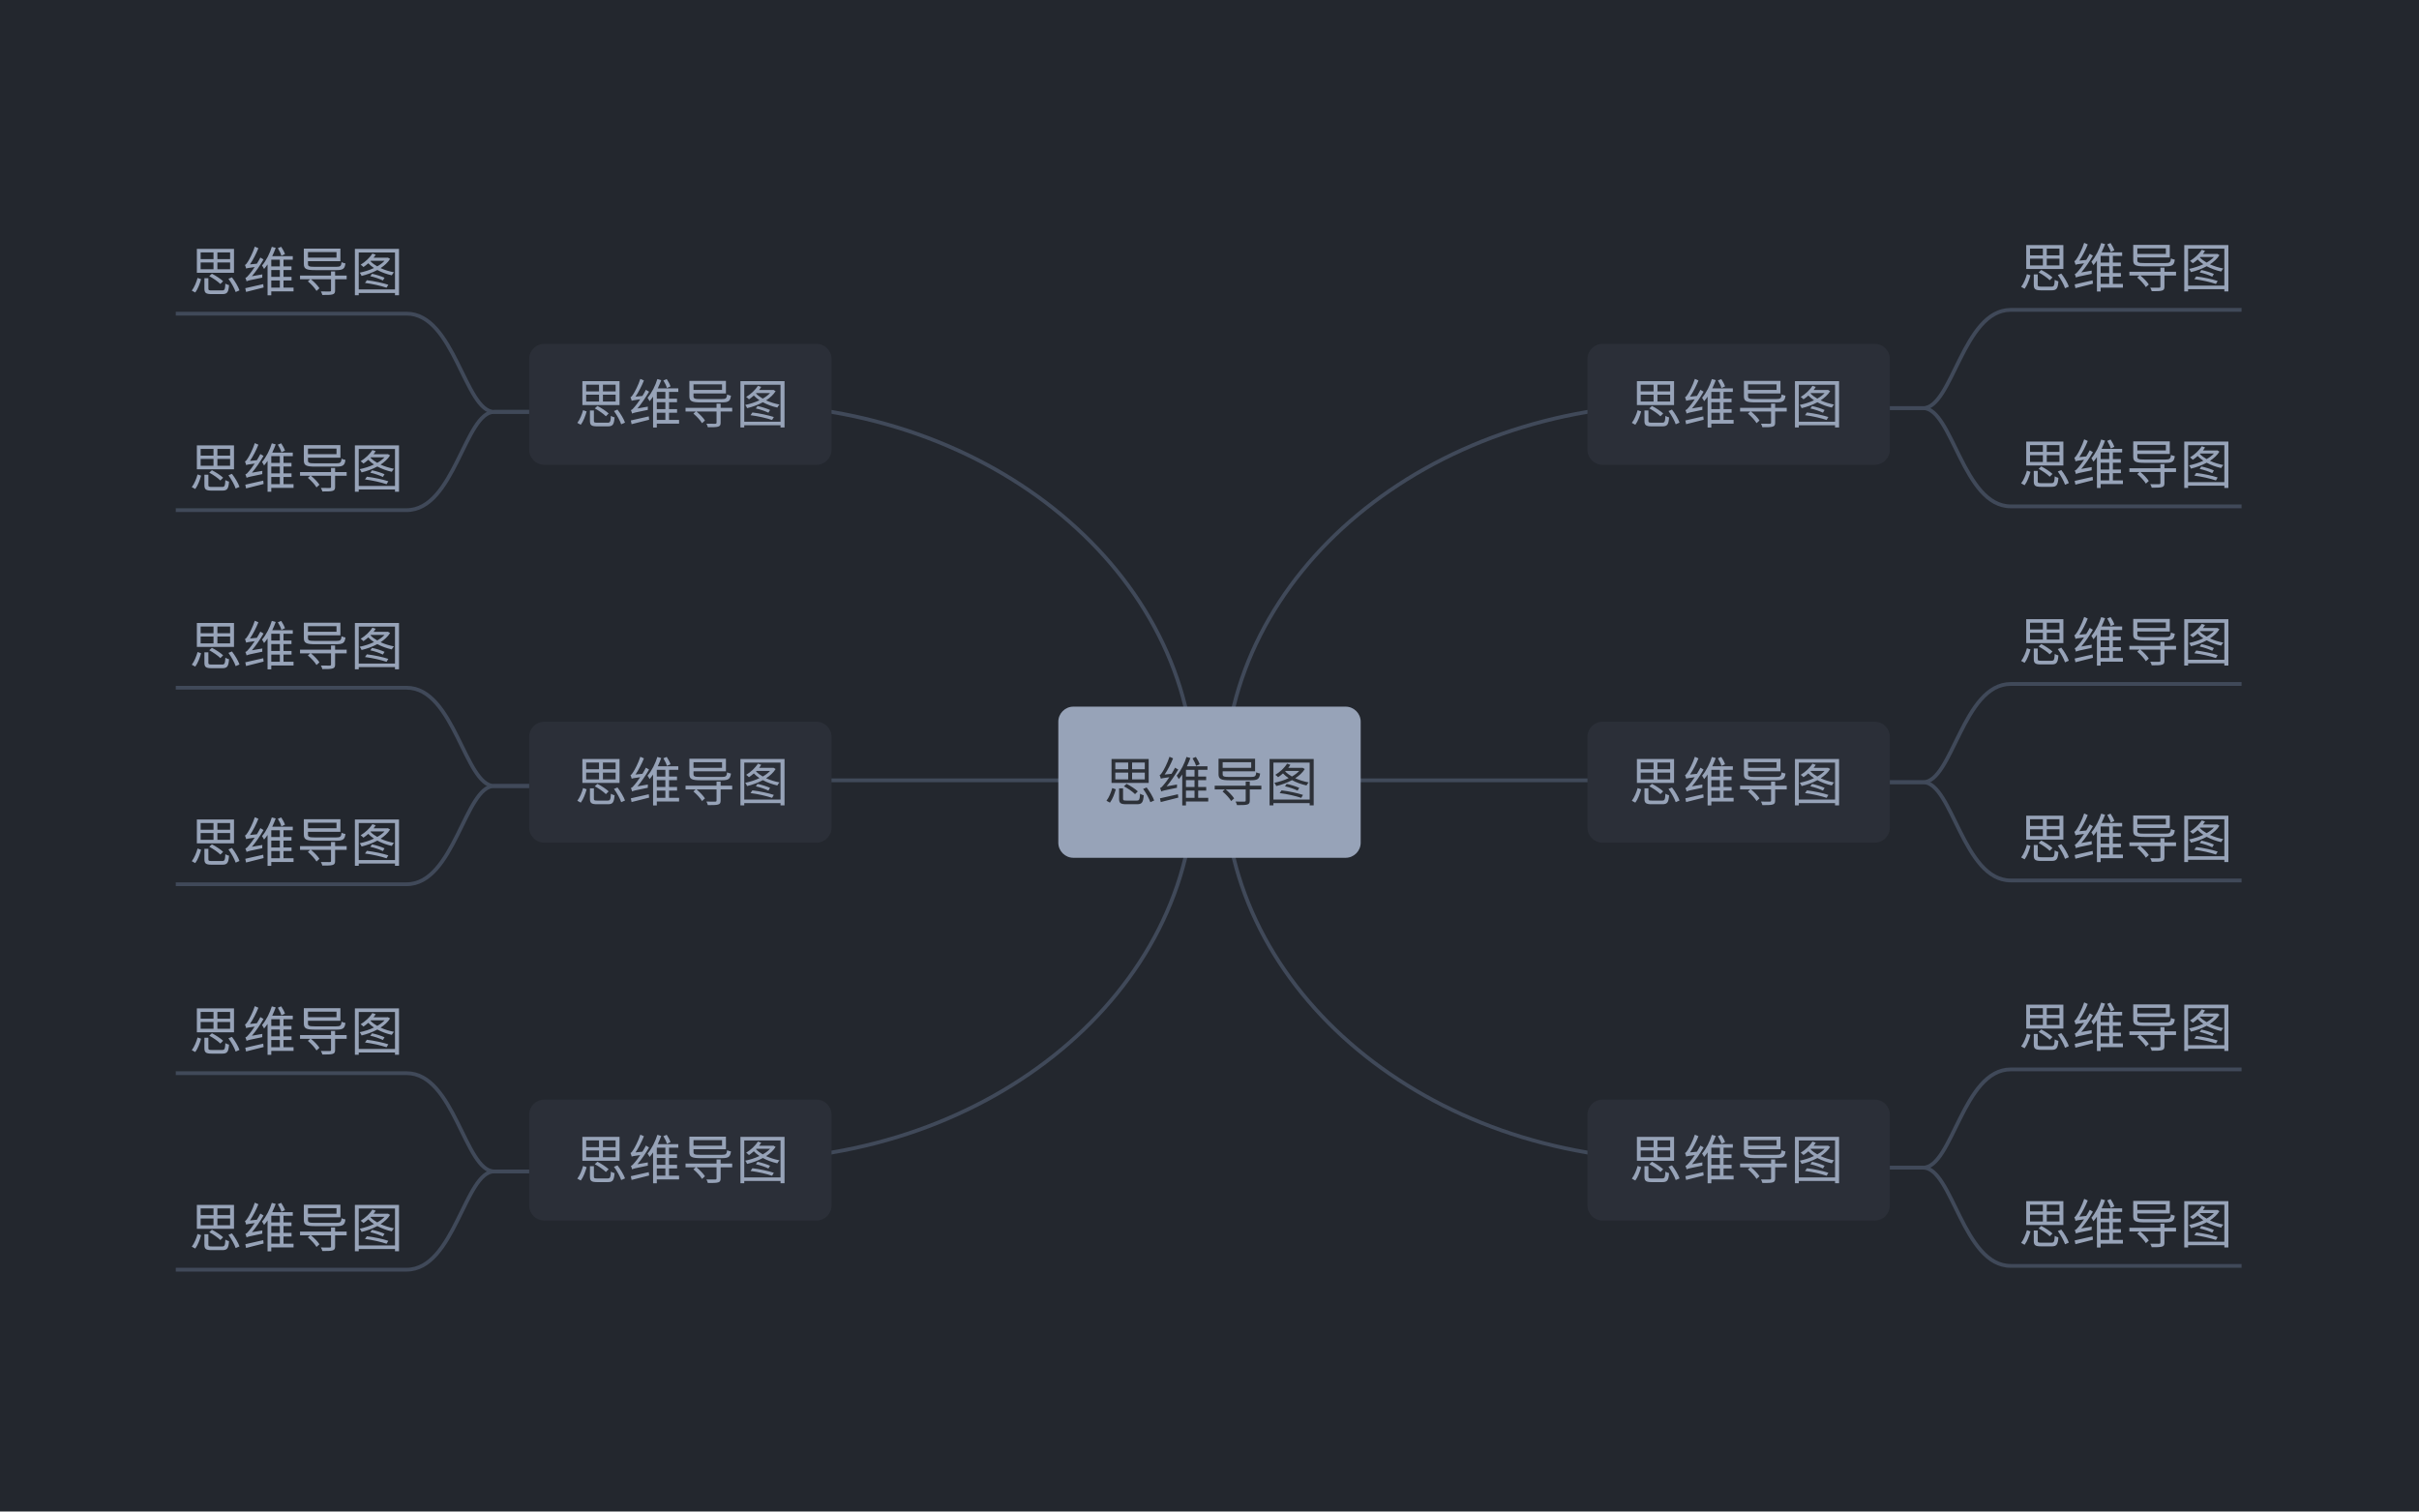
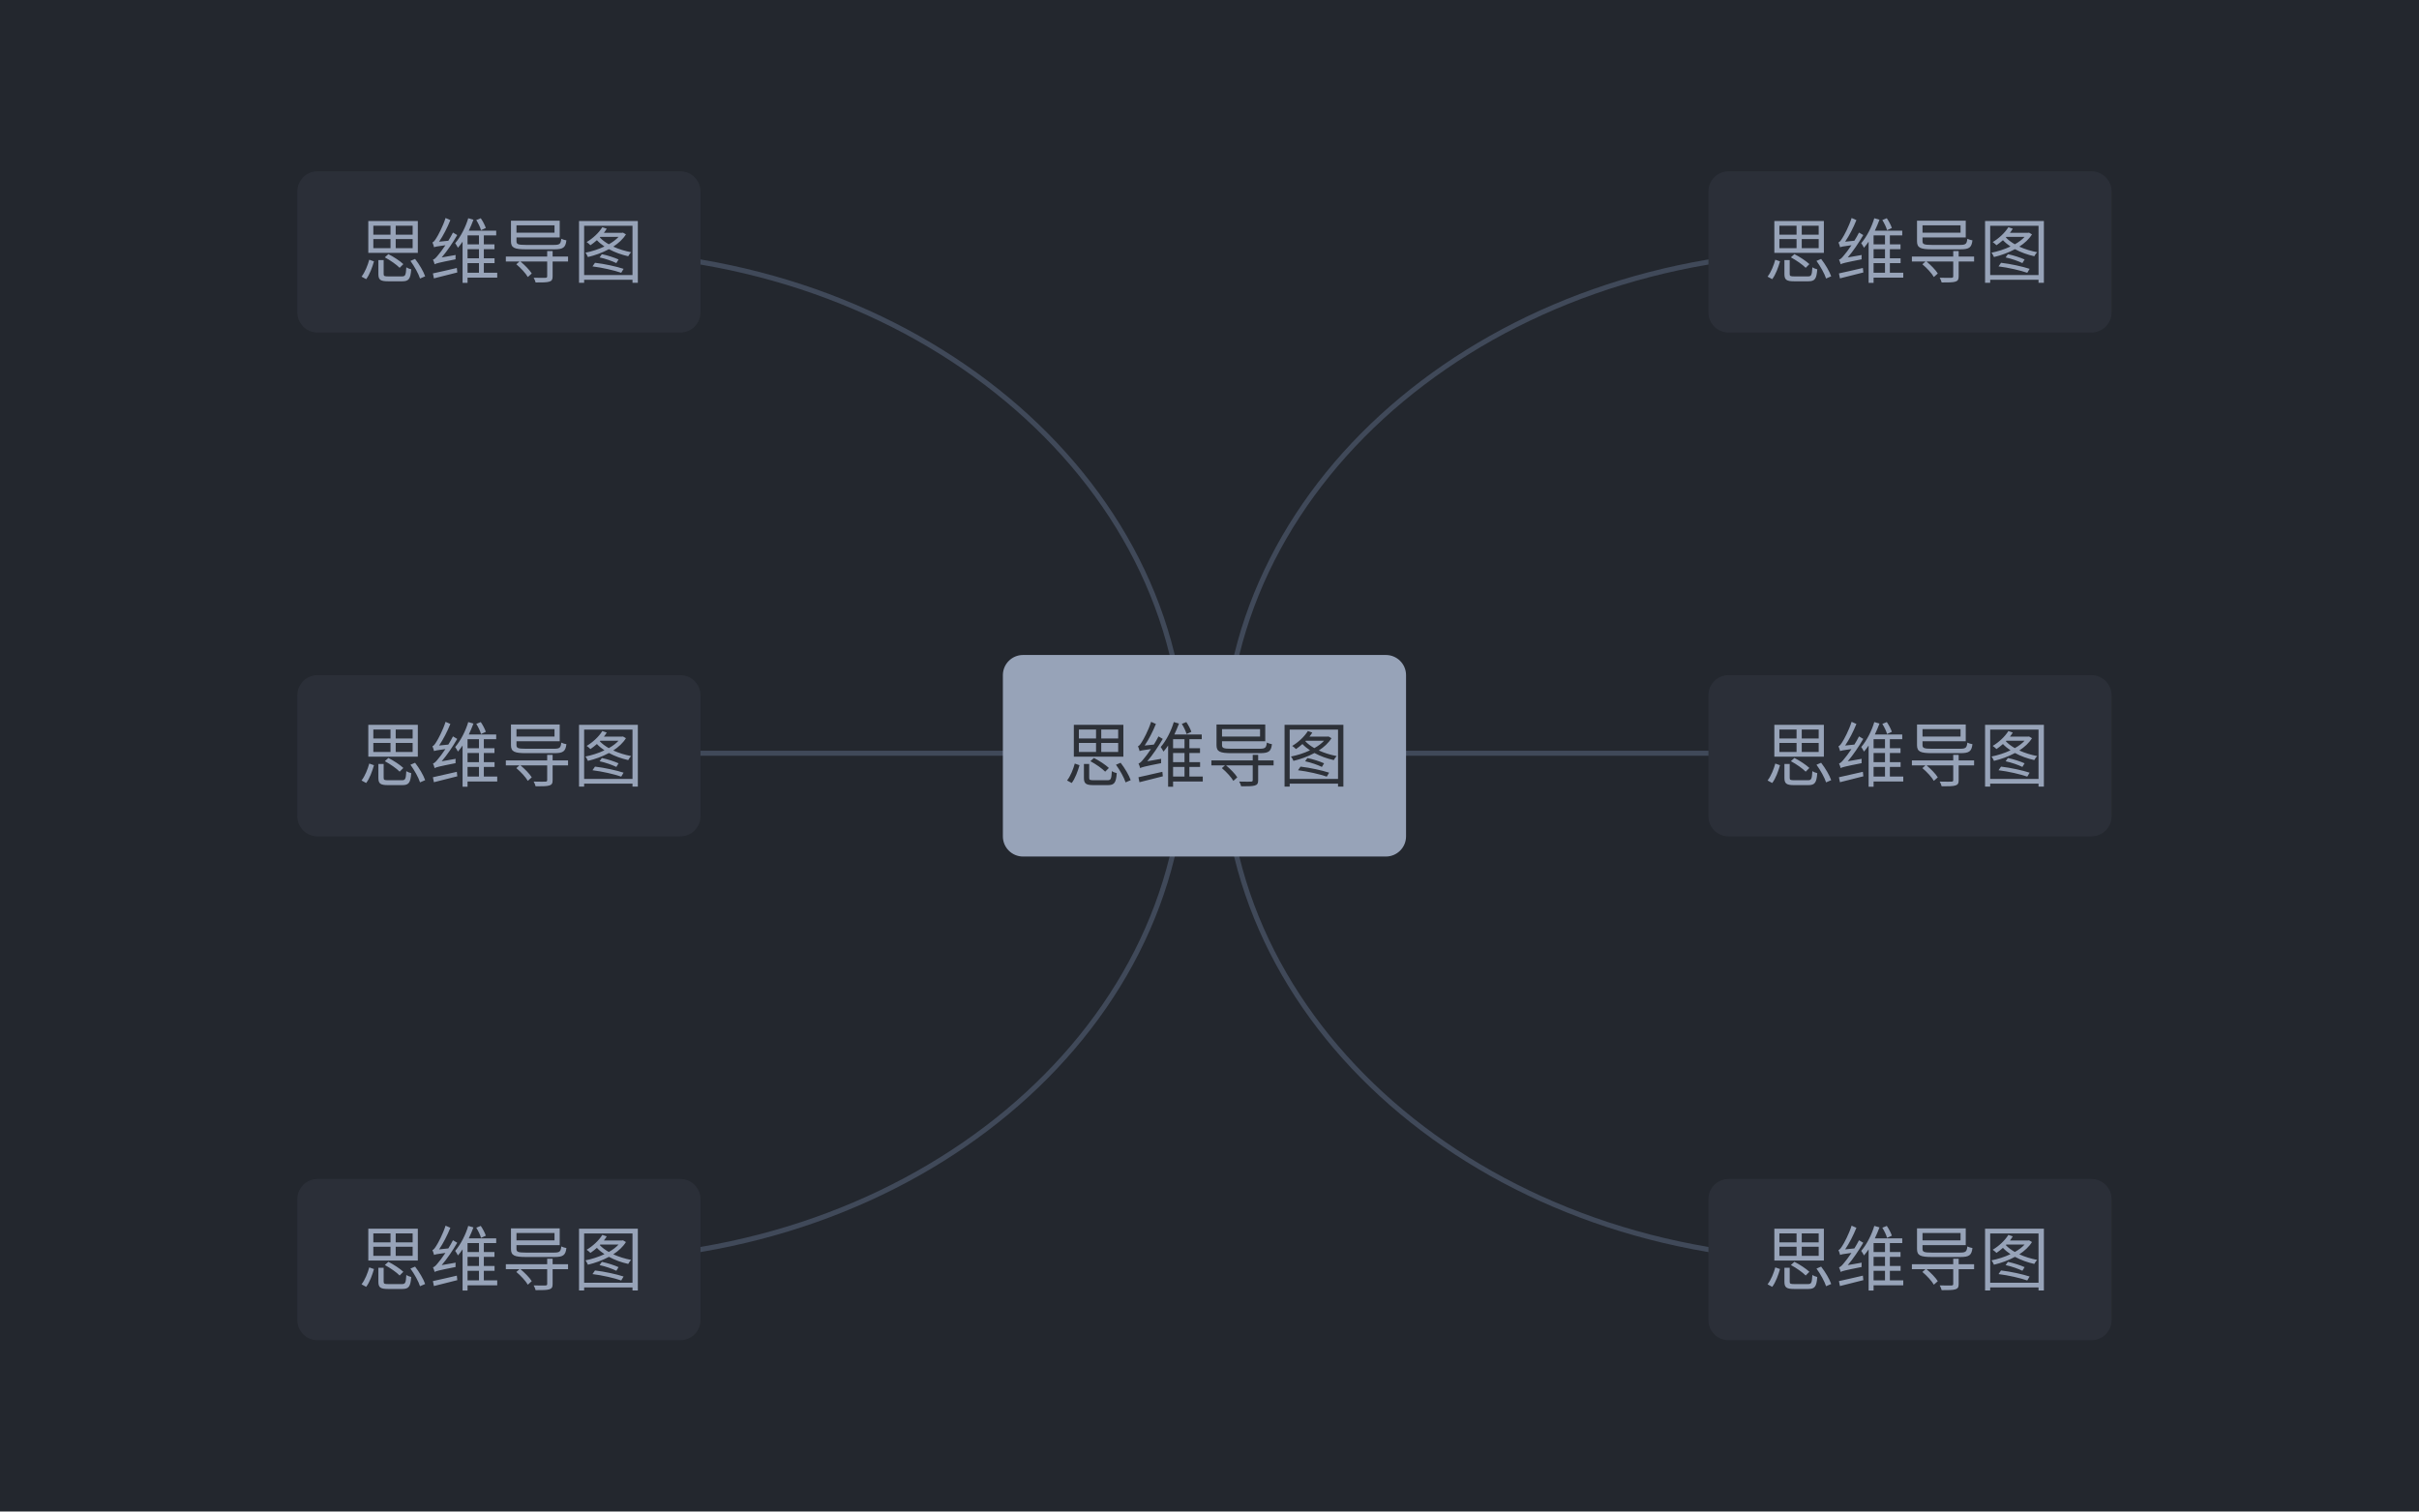
- <svg xmlns="http://www.w3.org/2000/svg" width="640px" height="400px" viewBox="0 0 640 400" version="1.1">
-   <g id="主题夜间" stroke="none" stroke-width="1" fill="none" fill-rule="evenodd">
-     <rect id="矩形" fill="#23272E" x="0" y="0" width="640" height="400" />
-     <path d="M196,307 C262.274,307 316,262.228 316,207 C316,151.772 262.274,107 196,107" id="椭圆形" stroke="#404959" />
-     <path d="M324,307 C390.274,307 444,262.228 444,207 C444,151.772 390.274,107 324,107" id="椭圆形备份" stroke="#404959" transform="translate(384, 207) scale(-1, 1) translate(-384, -207) " />
-     <line x1="360" y1="206.5" x2="440" y2="206.5" id="直线备份" stroke="#404959" stroke-linecap="square" />
-     <line x1="200" y1="206.5" x2="280" y2="206.5" id="直线备份-3" stroke="#404959" stroke-linecap="square" />
-     <path d="M592.558,82 C560.603,82 540.417,82 532,82 C519.374,82 516.528,108 508.793,108 C503.636,108 500.705,108 500,108" id="直线-3" stroke="#404959" stroke-linecap="square" />
-     <path d="M592.558,181 C560.603,181 540.417,181 532,181 C519.374,181 516.528,207 508.793,207 C503.636,207 500.705,207 500,207" id="直线-3备份-2" stroke="#404959" stroke-linecap="square" />
-     <path d="M592.558,283 C560.603,283 540.417,283 532,283 C519.374,283 516.528,309 508.793,309 C503.636,309 500.705,309 500,309" id="直线-3备份-4" stroke="#404959" stroke-linecap="square" />
-     <path d="M592.558,108 C560.603,108 540.417,108 532,108 C519.374,108 516.528,134 508.793,134 C503.636,134 500.705,134 500,134" id="直线-3备份" stroke="#404959" stroke-linecap="square" transform="translate(546.2789, 121) scale(1, -1) translate(-546.2789, -121) " />
-     <path d="M592.558,207 C560.603,207 540.417,207 532,207 C519.374,207 516.528,233 508.793,233 C503.636,233 500.705,233 500,233" id="直线-3备份-3" stroke="#404959" stroke-linecap="square" transform="translate(546.2789, 220) scale(1, -1) translate(-546.2789, -220) " />
-     <path d="M592.558,309 C560.603,309 540.417,309 532,309 C519.374,309 516.528,335 508.793,335 C503.636,335 500.705,335 500,335" id="直线-3备份-5" stroke="#404959" stroke-linecap="square" transform="translate(546.2789, 322) scale(1, -1) translate(-546.2789, -322) " />
-     <path d="M139.558,83 C107.603,83 87.417,83 79,83 C66.374,83 63.528,109 55.793,109 C50.636,109 47.705,109 47,109" id="直线-3" stroke="#404959" stroke-linecap="square" transform="translate(93.27888, 96) scale(-1, 1) translate(-93.27888, -96) " />
-     <path d="M139.558,182 C107.603,182 87.417,182 79,182 C66.374,182 63.528,208 55.793,208 C50.636,208 47.705,208 47,208" id="直线-3备份-2" stroke="#404959" stroke-linecap="square" transform="translate(93.27888, 195) scale(-1, 1) translate(-93.27888, -195) " />
-     <path d="M139.558,284 C107.603,284 87.417,284 79,284 C66.374,284 63.528,310 55.793,310 C50.636,310 47.705,310 47,310" id="直线-3备份-4" stroke="#404959" stroke-linecap="square" transform="translate(93.27888, 297) scale(-1, 1) translate(-93.27888, -297) " />
-     <path d="M139.558,109 C107.603,109 87.417,109 79,109 C66.374,109 63.528,135 55.793,135 C50.636,135 47.705,135 47,135" id="直线-3备份" stroke="#404959" stroke-linecap="square" transform="translate(93.27888, 122) scale(-1, -1) translate(-93.27888, -122) " />
-     <path d="M139.558,208 C107.603,208 87.417,208 79,208 C66.374,208 63.528,234 55.793,234 C50.636,234 47.705,234 47,234" id="直线-3备份-3" stroke="#404959" stroke-linecap="square" transform="translate(93.27888, 221) scale(-1, -1) translate(-93.27888, -221) " />
-     <path d="M139.558,310 C107.603,310 87.417,310 79,310 C66.374,310 63.528,336 55.793,336 C50.636,336 47.705,336 47,336" id="直线-3备份-5" stroke="#404959" stroke-linecap="square" transform="translate(93.27888, 323) scale(-1, -1) translate(-93.27888, -323) " />
-     <rect id="矩形" fill="#97A3B8" x="280" y="187" width="80" height="40" rx="4" />
-     <text id="思维导图" font-family="SourceHanSansCN-Normal, Source Han Sans CN" font-size="14" font-weight="normal" letter-spacing="0.224" fill="#2D3138">
-       <tspan x="292.052" y="212">思维导图</tspan>
-     </text>
-     <rect id="矩形备份" fill="#2B2F38" x="420" y="191" width="80" height="32" rx="4" />
-     <rect id="矩形备份-4" fill="#2B2F38" x="140" y="191" width="80" height="32" rx="4" />
-     <rect id="矩形备份-2" fill="#2B2F38" x="420" y="91" width="80" height="32" rx="4" />
-     <rect id="矩形备份-5" fill="#2B2F38" x="140" y="91" width="80" height="32" rx="4" />
-     <rect id="矩形备份-3" fill="#2B2F38" x="420" y="291" width="80" height="32" rx="4" />
-     <rect id="矩形备份-6" fill="#2B2F38" x="140" y="291" width="80" height="32" rx="4" />
-     <text id="思维导图" font-family="SourceHanSansCN-Normal, Source Han Sans CN" font-size="14" font-weight="normal" letter-spacing="0.224" fill="#97A3B8">
-       <tspan x="431.052" y="212">思维导图</tspan>
-     </text>
-     <text id="思维导图" font-family="SourceHanSansCN-Normal, Source Han Sans CN" font-size="14" font-weight="normal" letter-spacing="0.224" fill="#97A3B8">
-       <tspan x="152.052" y="212">思维导图</tspan>
-     </text>
-     <text id="思维导图" font-family="SourceHanSansCN-Normal, Source Han Sans CN" font-size="14" font-weight="normal" letter-spacing="0.224" fill="#97A3B8">
-       <tspan x="152.052" y="112">思维导图</tspan>
-     </text>
-     <text id="思维导图" font-family="SourceHanSansCN-Normal, Source Han Sans CN" font-size="14" font-weight="normal" letter-spacing="0.224" fill="#97A3B8">
-       <tspan x="431.052" y="312">思维导图</tspan>
-     </text>
-     <text id="思维导图" font-family="SourceHanSansCN-Normal, Source Han Sans CN" font-size="14" font-weight="normal" letter-spacing="0.224" fill="#97A3B8">
-       <tspan x="431.052" y="112">思维导图</tspan>
-     </text>
-     <text id="思维导图" font-family="SourceHanSansCN-Normal, Source Han Sans CN" font-size="14" font-weight="normal" letter-spacing="0.224" fill="#97A3B8">
-       <tspan x="152.052" y="312">思维导图</tspan>
-     </text>
-     <text id="思维导图" font-family="SourceHanSansCN-Normal, Source Han Sans CN" font-size="14" font-weight="normal" letter-spacing="0.224" fill="#97A3B8">
-       <tspan x="534.052" y="76">思维导图</tspan>
-     </text>
-     <text id="思维导图" font-family="SourceHanSansCN-Normal, Source Han Sans CN" font-size="14" font-weight="normal" letter-spacing="0.224" fill="#97A3B8">
-       <tspan x="534.052" y="175">思维导图</tspan>
-     </text>
-     <text id="思维导图" font-family="SourceHanSansCN-Normal, Source Han Sans CN" font-size="14" font-weight="normal" letter-spacing="0.224" fill="#97A3B8">
-       <tspan x="534.052" y="277">思维导图</tspan>
-     </text>
-     <text id="思维导图" font-family="SourceHanSansCN-Normal, Source Han Sans CN" font-size="14" font-weight="normal" letter-spacing="0.224" fill="#97A3B8">
-       <tspan x="534.052" y="128">思维导图</tspan>
-     </text>
-     <text id="思维导图" font-family="SourceHanSansCN-Normal, Source Han Sans CN" font-size="14" font-weight="normal" letter-spacing="0.224" fill="#97A3B8">
-       <tspan x="534.052" y="227">思维导图</tspan>
-     </text>
-     <text id="思维导图" font-family="SourceHanSansCN-Normal, Source Han Sans CN" font-size="14" font-weight="normal" letter-spacing="0.224" fill="#97A3B8">
-       <tspan x="534.052" y="329">思维导图</tspan>
-     </text>
-     <text id="思维导图" font-family="SourceHanSansCN-Normal, Source Han Sans CN" font-size="14" font-weight="normal" letter-spacing="0.224" fill="#97A3B8">
-       <tspan x="50.052" y="77">思维导图</tspan>
-     </text>
-     <text id="思维导图" font-family="SourceHanSansCN-Normal, Source Han Sans CN" font-size="14" font-weight="normal" letter-spacing="0.224" fill="#97A3B8">
-       <tspan x="50.052" y="176">思维导图</tspan>
-     </text>
-     <text id="思维导图" font-family="SourceHanSansCN-Normal, Source Han Sans CN" font-size="14" font-weight="normal" letter-spacing="0.224" fill="#97A3B8">
-       <tspan x="50.052" y="278">思维导图</tspan>
-     </text>
-     <text id="思维导图" font-family="SourceHanSansCN-Normal, Source Han Sans CN" font-size="14" font-weight="normal" letter-spacing="0.224" fill="#97A3B8">
-       <tspan x="50.052" y="129">思维导图</tspan>
-     </text>
-     <text id="思维导图" font-family="SourceHanSansCN-Normal, Source Han Sans CN" font-size="14" font-weight="normal" letter-spacing="0.224" fill="#97A3B8">
-       <tspan x="50.052" y="228">思维导图</tspan>
-     </text>
-     <text id="思维导图" font-family="SourceHanSansCN-Normal, Source Han Sans CN" font-size="14" font-weight="normal" letter-spacing="0.224" fill="#97A3B8">
-       <tspan x="50.052" y="330">思维导图</tspan>
-     </text>
+ <svg xmlns="http://www.w3.org/2000/svg" width="480px" height="300px" viewBox="0 0 480 300" version="1.1">
+   <g id="页面-1" stroke="none" stroke-width="1" fill="none" fill-rule="evenodd">
+     <g id="主题夜间备份-2" transform="translate(-81, -57)">
+       <g id="夜间" transform="translate(81, 57)">
+         <rect id="矩形" fill="#23272E" x="0" y="0" width="480" height="300" />
+         <path d="M115,250 C181.274,250 235,205.228 235,150 C235,94.772 181.274,50 115,50" id="椭圆形" stroke="#404959" />
+         <path d="M243,250 C309.274,250 363,205.228 363,150 C363,94.772 309.274,50 243,50" id="椭圆形备份" stroke="#404959" transform="translate(303, 150) scale(-1, 1) translate(-303, -150) " />
+         <line x1="279" y1="149.5" x2="359" y2="149.5" id="直线备份" stroke="#404959" stroke-linecap="square" />
+         <line x1="119" y1="149.5" x2="199" y2="149.5" id="直线备份-3" stroke="#404959" stroke-linecap="square" />
+         <rect id="矩形" fill="#97A3B8" x="199" y="130" width="80" height="40" rx="4" />
+         <text id="思维导图" font-family="SourceHanSansCN-Normal, Source Han Sans CN" font-size="14" font-weight="normal" letter-spacing="0.224" fill="#2D3138">
+           <tspan x="211.052" y="155">思维导图</tspan>
+         </text>
+         <rect id="矩形备份" fill="#2B2F38" x="339" y="134" width="80" height="32" rx="4" />
+         <rect id="矩形备份-4" fill="#2B2F38" x="59" y="134" width="80" height="32" rx="4" />
+         <rect id="矩形备份-2" fill="#2B2F38" x="339" y="34" width="80" height="32" rx="4" />
+         <rect id="矩形备份-5" fill="#2B2F38" x="59" y="34" width="80" height="32" rx="4" />
+         <rect id="矩形备份-3" fill="#2B2F38" x="339" y="234" width="80" height="32" rx="4" />
+         <rect id="矩形备份-6" fill="#2B2F38" x="59" y="234" width="80" height="32" rx="4" />
+         <text id="思维导图" font-family="SourceHanSansCN-Normal, Source Han Sans CN" font-size="14" font-weight="normal" letter-spacing="0.224" fill="#97A3B8">
+           <tspan x="350.052" y="155">思维导图</tspan>
+         </text>
+         <text id="思维导图" font-family="SourceHanSansCN-Normal, Source Han Sans CN" font-size="14" font-weight="normal" letter-spacing="0.224" fill="#97A3B8">
+           <tspan x="71.052" y="155">思维导图</tspan>
+         </text>
+         <text id="思维导图" font-family="SourceHanSansCN-Normal, Source Han Sans CN" font-size="14" font-weight="normal" letter-spacing="0.224" fill="#97A3B8">
+           <tspan x="71.052" y="55">思维导图</tspan>
+         </text>
+         <text id="思维导图" font-family="SourceHanSansCN-Normal, Source Han Sans CN" font-size="14" font-weight="normal" letter-spacing="0.224" fill="#97A3B8">
+           <tspan x="350.052" y="255">思维导图</tspan>
+         </text>
+         <text id="思维导图" font-family="SourceHanSansCN-Normal, Source Han Sans CN" font-size="14" font-weight="normal" letter-spacing="0.224" fill="#97A3B8">
+           <tspan x="350.052" y="55">思维导图</tspan>
+         </text>
+         <text id="思维导图" font-family="SourceHanSansCN-Normal, Source Han Sans CN" font-size="14" font-weight="normal" letter-spacing="0.224" fill="#97A3B8">
+           <tspan x="71.052" y="255">思维导图</tspan>
+         </text>
+       </g>
+     </g>
  </g>
</svg>
